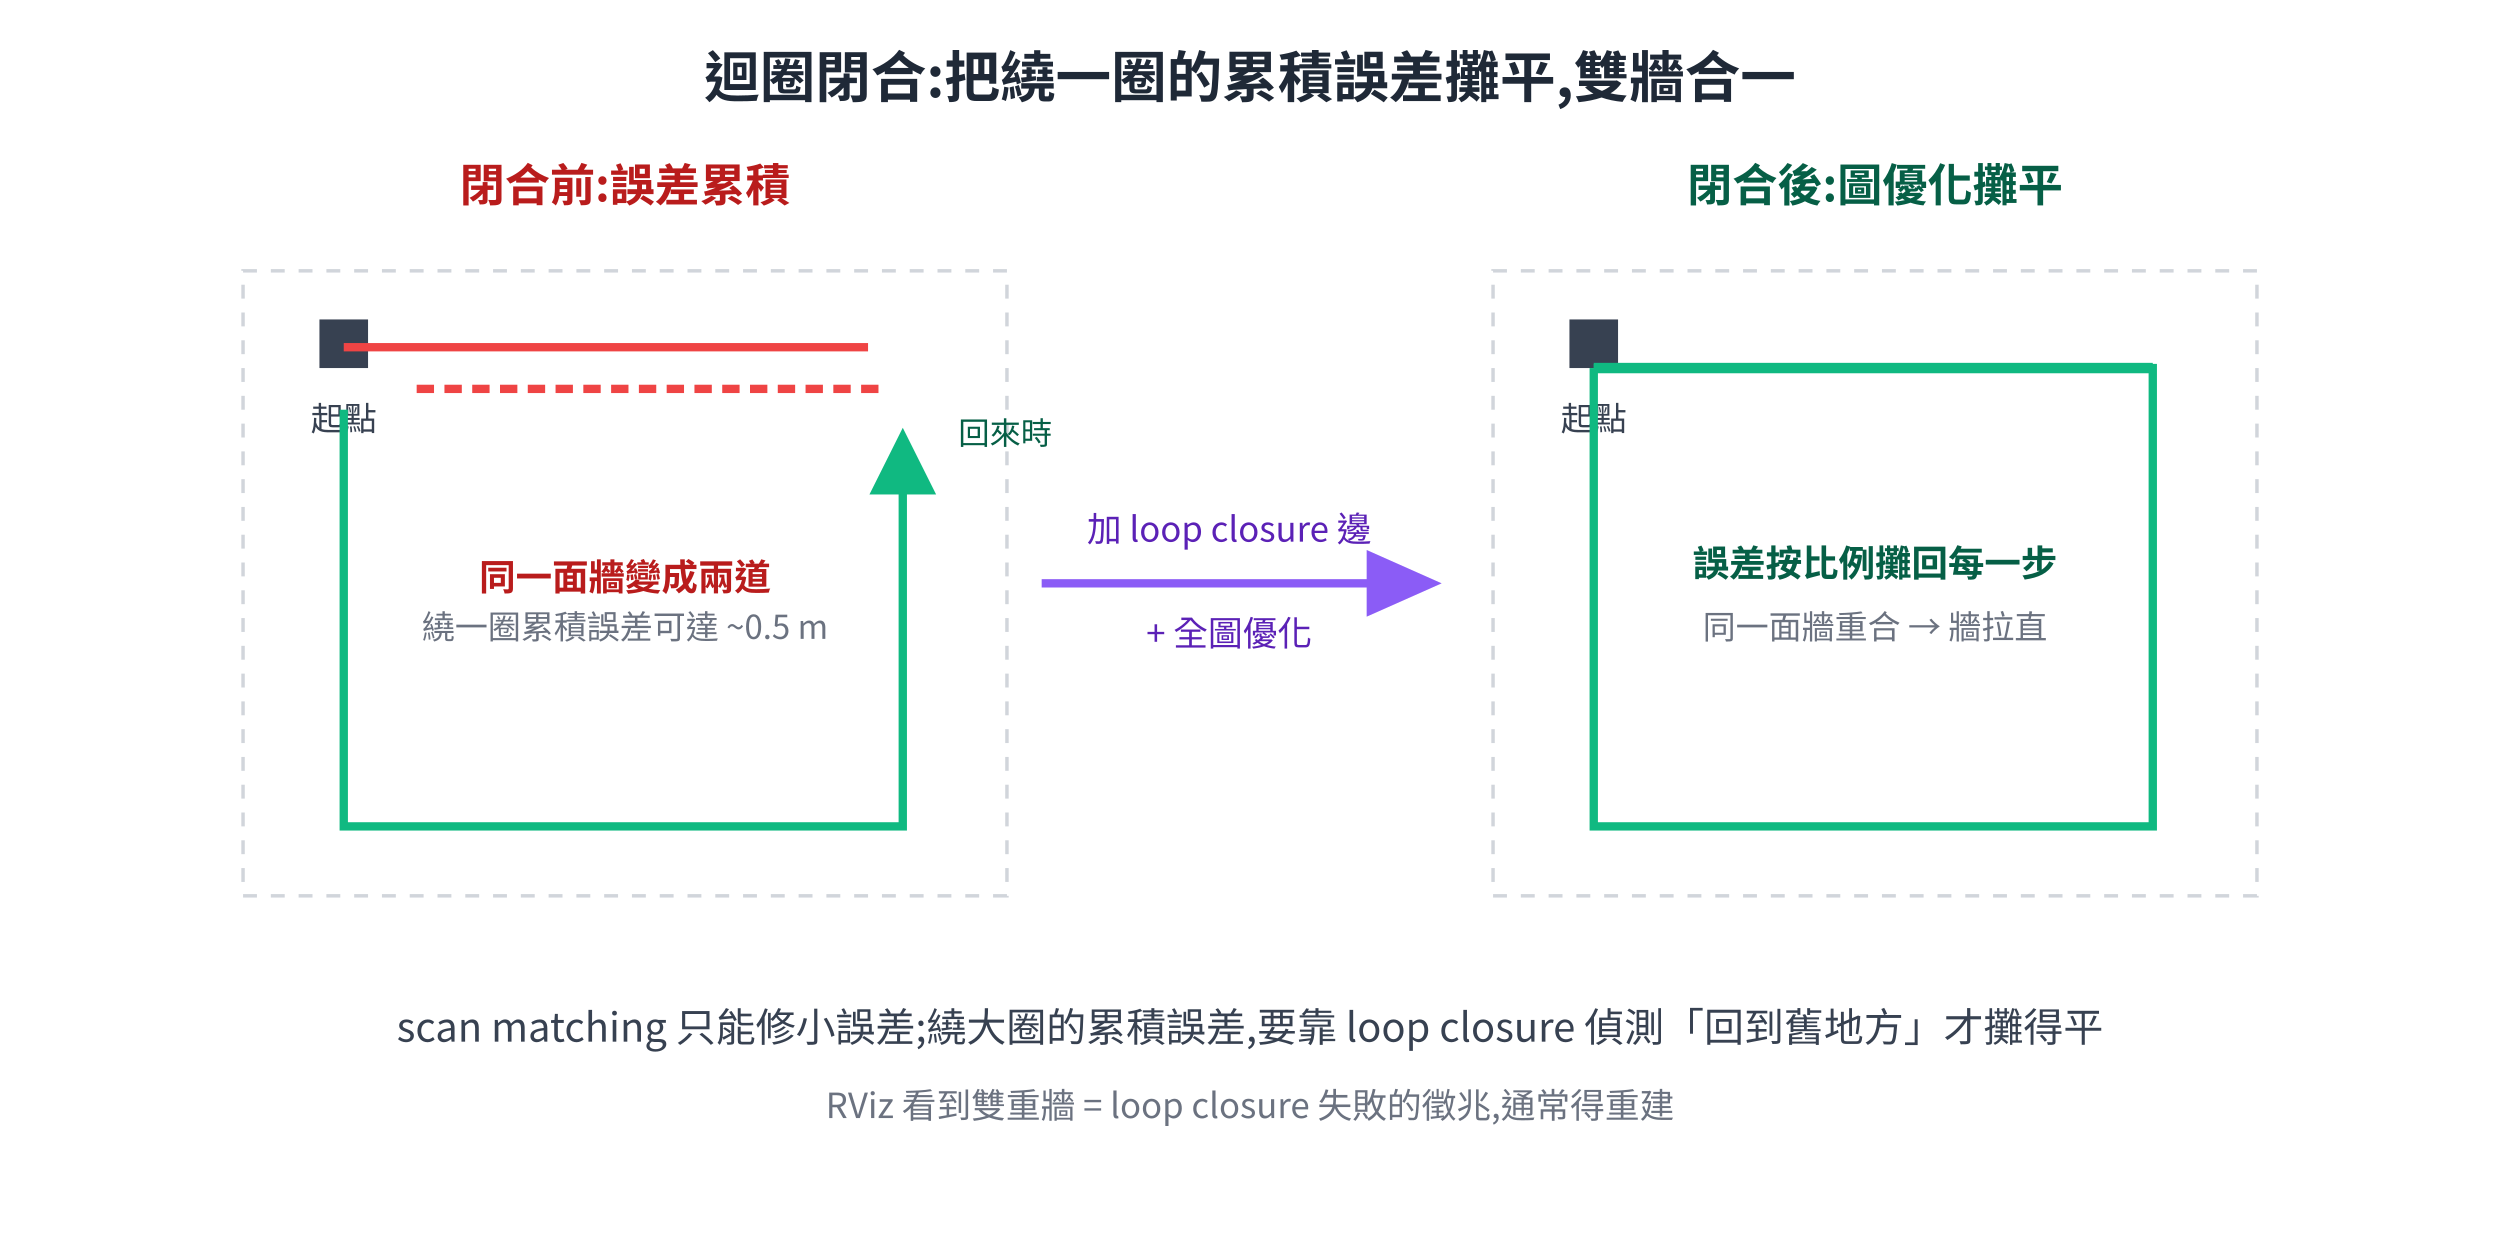
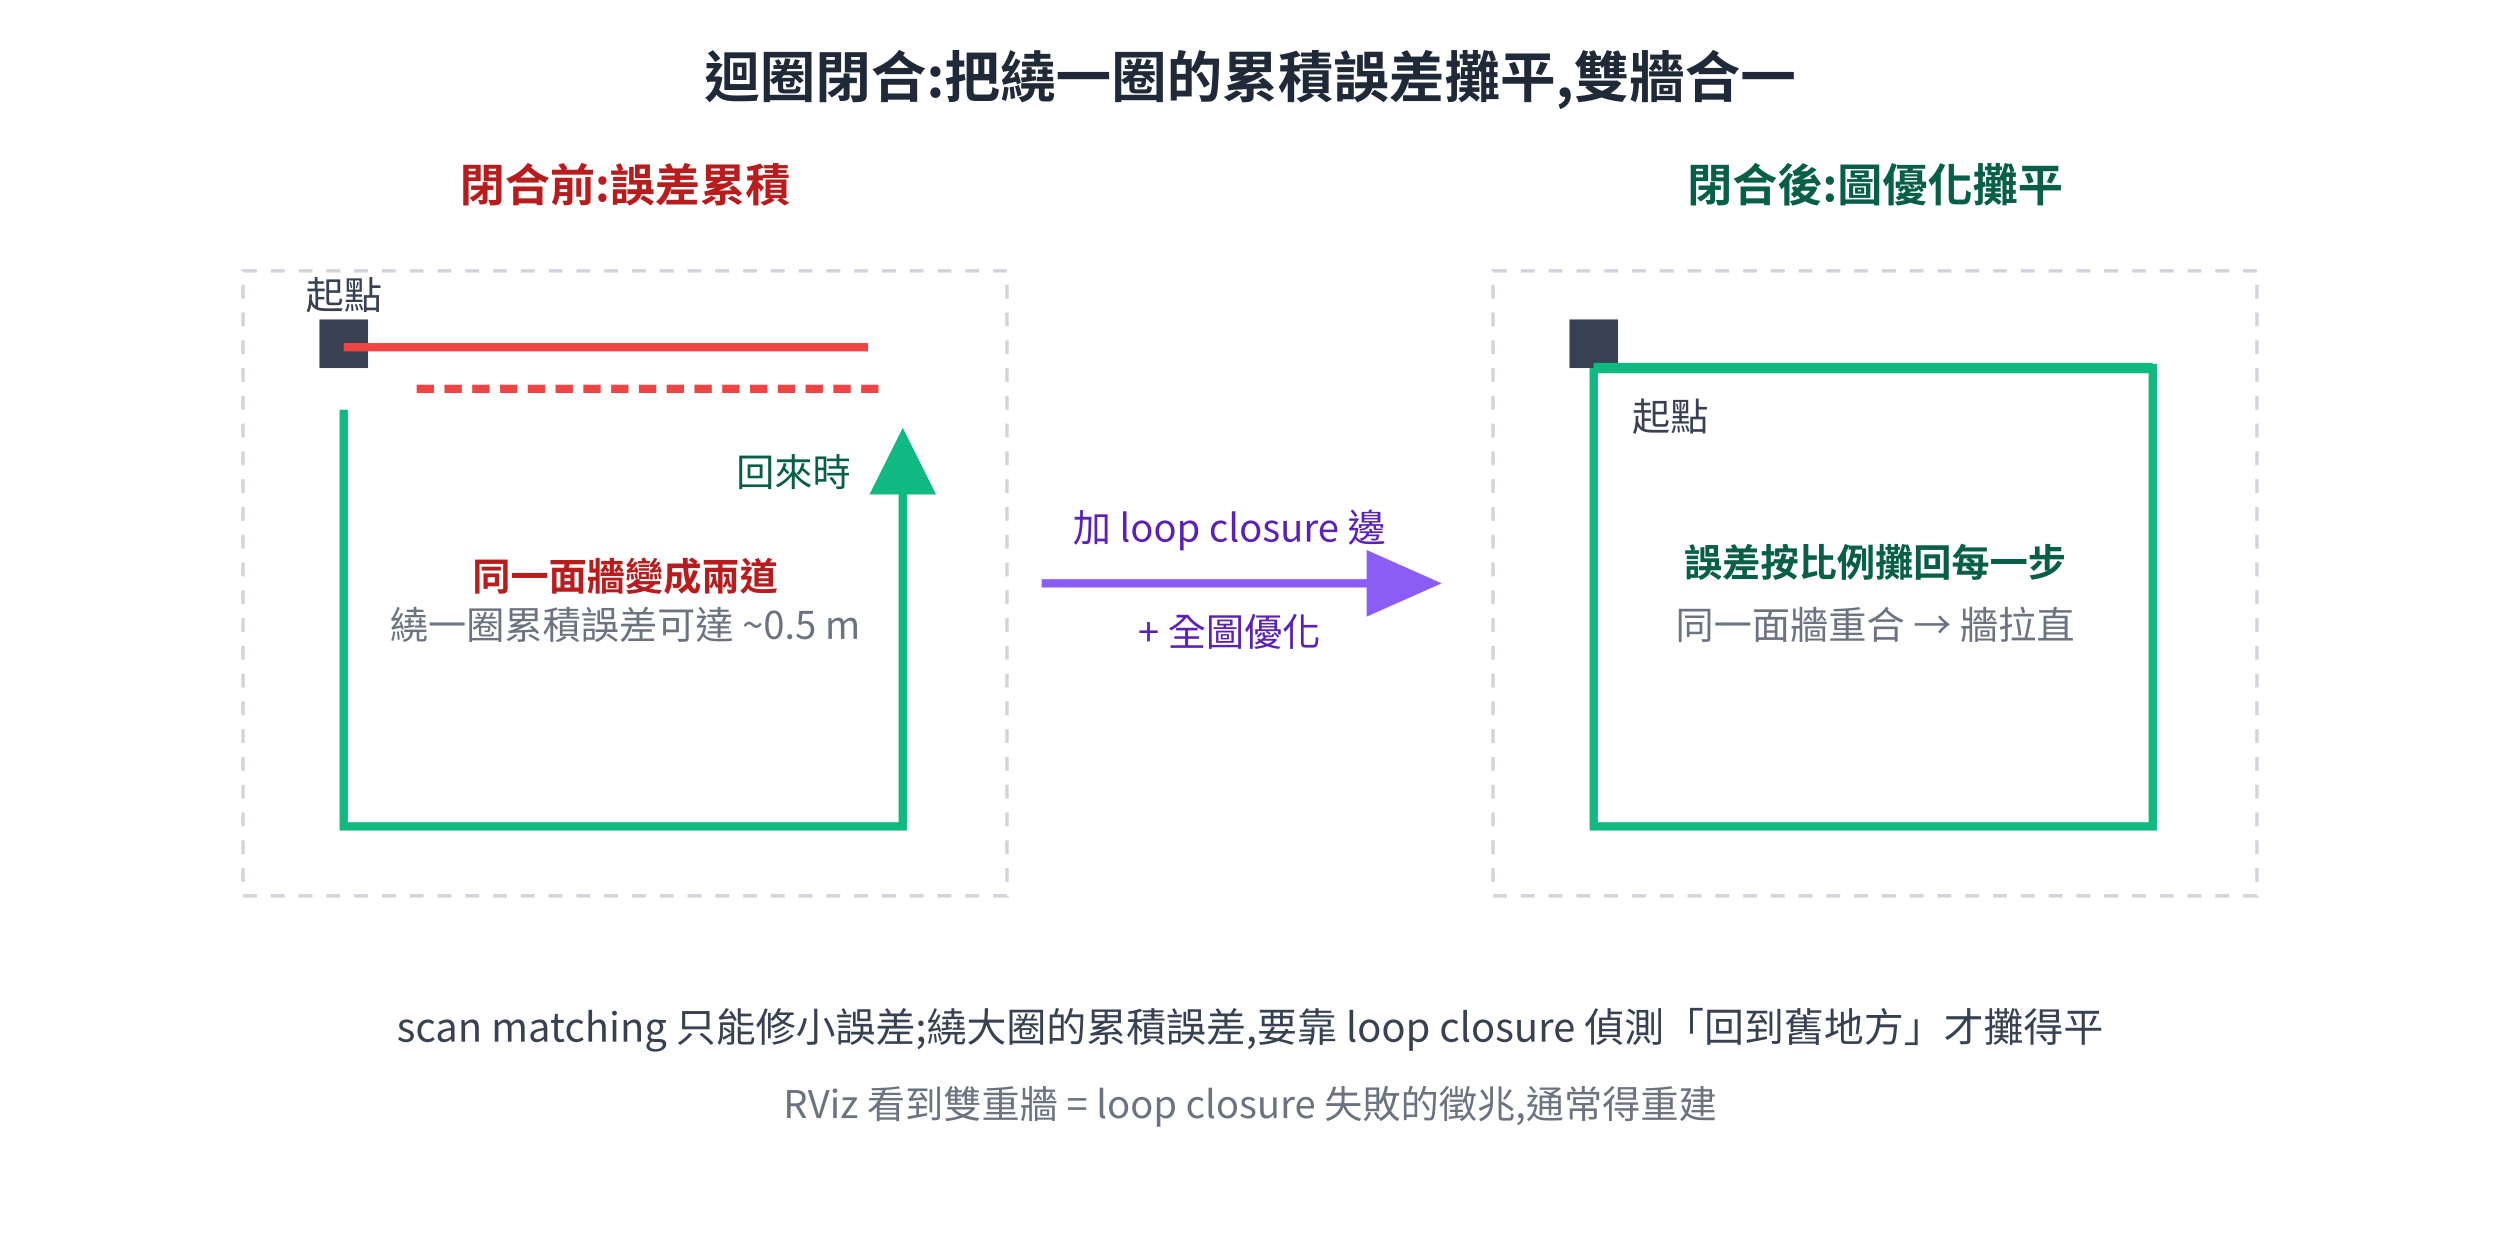
<svg xmlns="http://www.w3.org/2000/svg" viewBox="0 0 720 360" font-family="'Noto Sans CJK TC','PingFang TC','Microsoft JhengHei',sans-serif">
  <defs>
    <marker id="lc-a" markerWidth="12" markerHeight="12" refX="6" refY="4" orient="auto">
      <path d="M0,0 L9,4 L0,8 Z" fill="#8B5CF6" />
    </marker>
    <marker id="lc-g" markerWidth="10" markerHeight="10" refX="6" refY="4" orient="auto">
      <path d="M0,0 L8,4 L0,8 Z" fill="#10B981" />
    </marker>
  </defs>
  <rect width="720" height="360" fill="#ffffff" />
  <text x="360" y="28" text-anchor="middle" font-size="16" font-weight="700" fill="#1F2937">迴圈閉合:把繞一圈的累積誤差攤平,雙牆合一</text>
  <text x="180" y="58" text-anchor="middle" font-size="13" font-weight="700" fill="#B91C1C">閉合前:誤差累積</text>
  <rect x="70" y="78" width="220" height="180" fill="none" stroke="#D1D5DB" stroke-width="1" stroke-dasharray="4,4" />
  <rect x="92" y="92" width="14" height="14" fill="#374151" />
-   <text x="99" y="124" text-anchor="middle" font-size="9.5" fill="#374151">起點</text>
+   <text x="99" y="89" text-anchor="middle" font-size="11" fill="#374151">起點</text>
  <path d="M99,118 L99,238 L260,238 L260,128" fill="none" stroke="#10B981" stroke-width="2.4" marker-end="url(#lc-g)" />
-   <text x="276" y="128" font-size="9" fill="#065F46">回來時</text>
+   <text x="245" y="140" text-anchor="end" font-size="11" fill="#065F46">回來時</text>
  <line x1="99" y1="100" x2="250" y2="100" stroke="#EF4444" stroke-width="2.4" />
  <line x1="120" y1="112" x2="255" y2="112" stroke="#EF4444" stroke-width="2.4" stroke-dasharray="5,3" />
-   <text x="180" y="170" text-anchor="middle" font-size="10.5" fill="#B91C1C" font-weight="700">同一面牆變成兩道</text>
-   <text x="180" y="184" text-anchor="middle" font-size="9.5" fill="#6B7280">繞一圈累積誤差可達 ~0.5 m</text>
+   <text x="180" y="170" text-anchor="middle" font-size="11" fill="#B91C1C" font-weight="700">同一面牆變成兩道</text>
+   <text x="180" y="184" text-anchor="middle" font-size="11" fill="#6B7280">繞一圈累積誤差可達 ~0.5 m</text>
  <line x1="300" y1="168" x2="408" y2="168" stroke="#8B5CF6" stroke-width="2.4" marker-end="url(#lc-a)" />
-   <text x="354" y="156" text-anchor="middle" font-size="10" fill="#5B21B6">加 loop closure 邊</text>
-   <text x="354" y="186" text-anchor="middle" font-size="10" fill="#5B21B6">+ 全圖優化</text>
+   <text x="354" y="156" text-anchor="middle" font-size="11" fill="#5B21B6">加 loop closure 邊</text>
+   <text x="354" y="186" text-anchor="middle" font-size="11" fill="#5B21B6">+ 全圖優化</text>
  <text x="540" y="58" text-anchor="middle" font-size="13" font-weight="700" fill="#065F46">閉合後:圖優化攤平</text>
  <rect x="430" y="78" width="220" height="180" fill="none" stroke="#D1D5DB" stroke-width="1" stroke-dasharray="4,4" />
  <rect x="452" y="92" width="14" height="14" fill="#374151" />
-   <text x="459" y="124" text-anchor="middle" font-size="9.5" fill="#374151">起點</text>
+   <text x="470" y="124" text-anchor="start" font-size="11" fill="#374151">起點</text>
  <path d="M459,106 L459,238 L620,238 L620,106 L459,106" fill="none" stroke="#10B981" stroke-width="2.4" />
  <line x1="459" y1="106" x2="620" y2="106" stroke="#10B981" stroke-width="3" />
-   <text x="540" y="166" text-anchor="middle" font-size="10.5" fill="#065F46" font-weight="700">誤差按比例攤回每一步</text>
-   <text x="540" y="184" text-anchor="middle" font-size="9.5" fill="#6B7280">同一面牆重合 → 牆拉直</text>
+   <text x="540" y="166" text-anchor="middle" font-size="11" fill="#065F46" font-weight="700">誤差按比例攤回每一步</text>
+   <text x="540" y="184" text-anchor="middle" font-size="11" fill="#6B7280">同一面牆重合 → 牆拉直</text>
  <text x="360" y="300" text-anchor="middle" font-size="11.5" fill="#374151">scan matching 只能修小誤差;繞大圈的累積誤差,要靠 loop closure 偵測「回到舊地方」才攤得平</text>
-   <text x="360" y="322" text-anchor="middle" font-size="10" fill="#6B7280">RViz 看到雙重牆 = loop closure 失敗的徵兆,通常得重建</text>
+   <text x="360" y="322" text-anchor="middle" font-size="11" fill="#6B7280">RViz 看到雙重牆 = loop closure 失敗的徵兆,通常得重建</text>
</svg>
